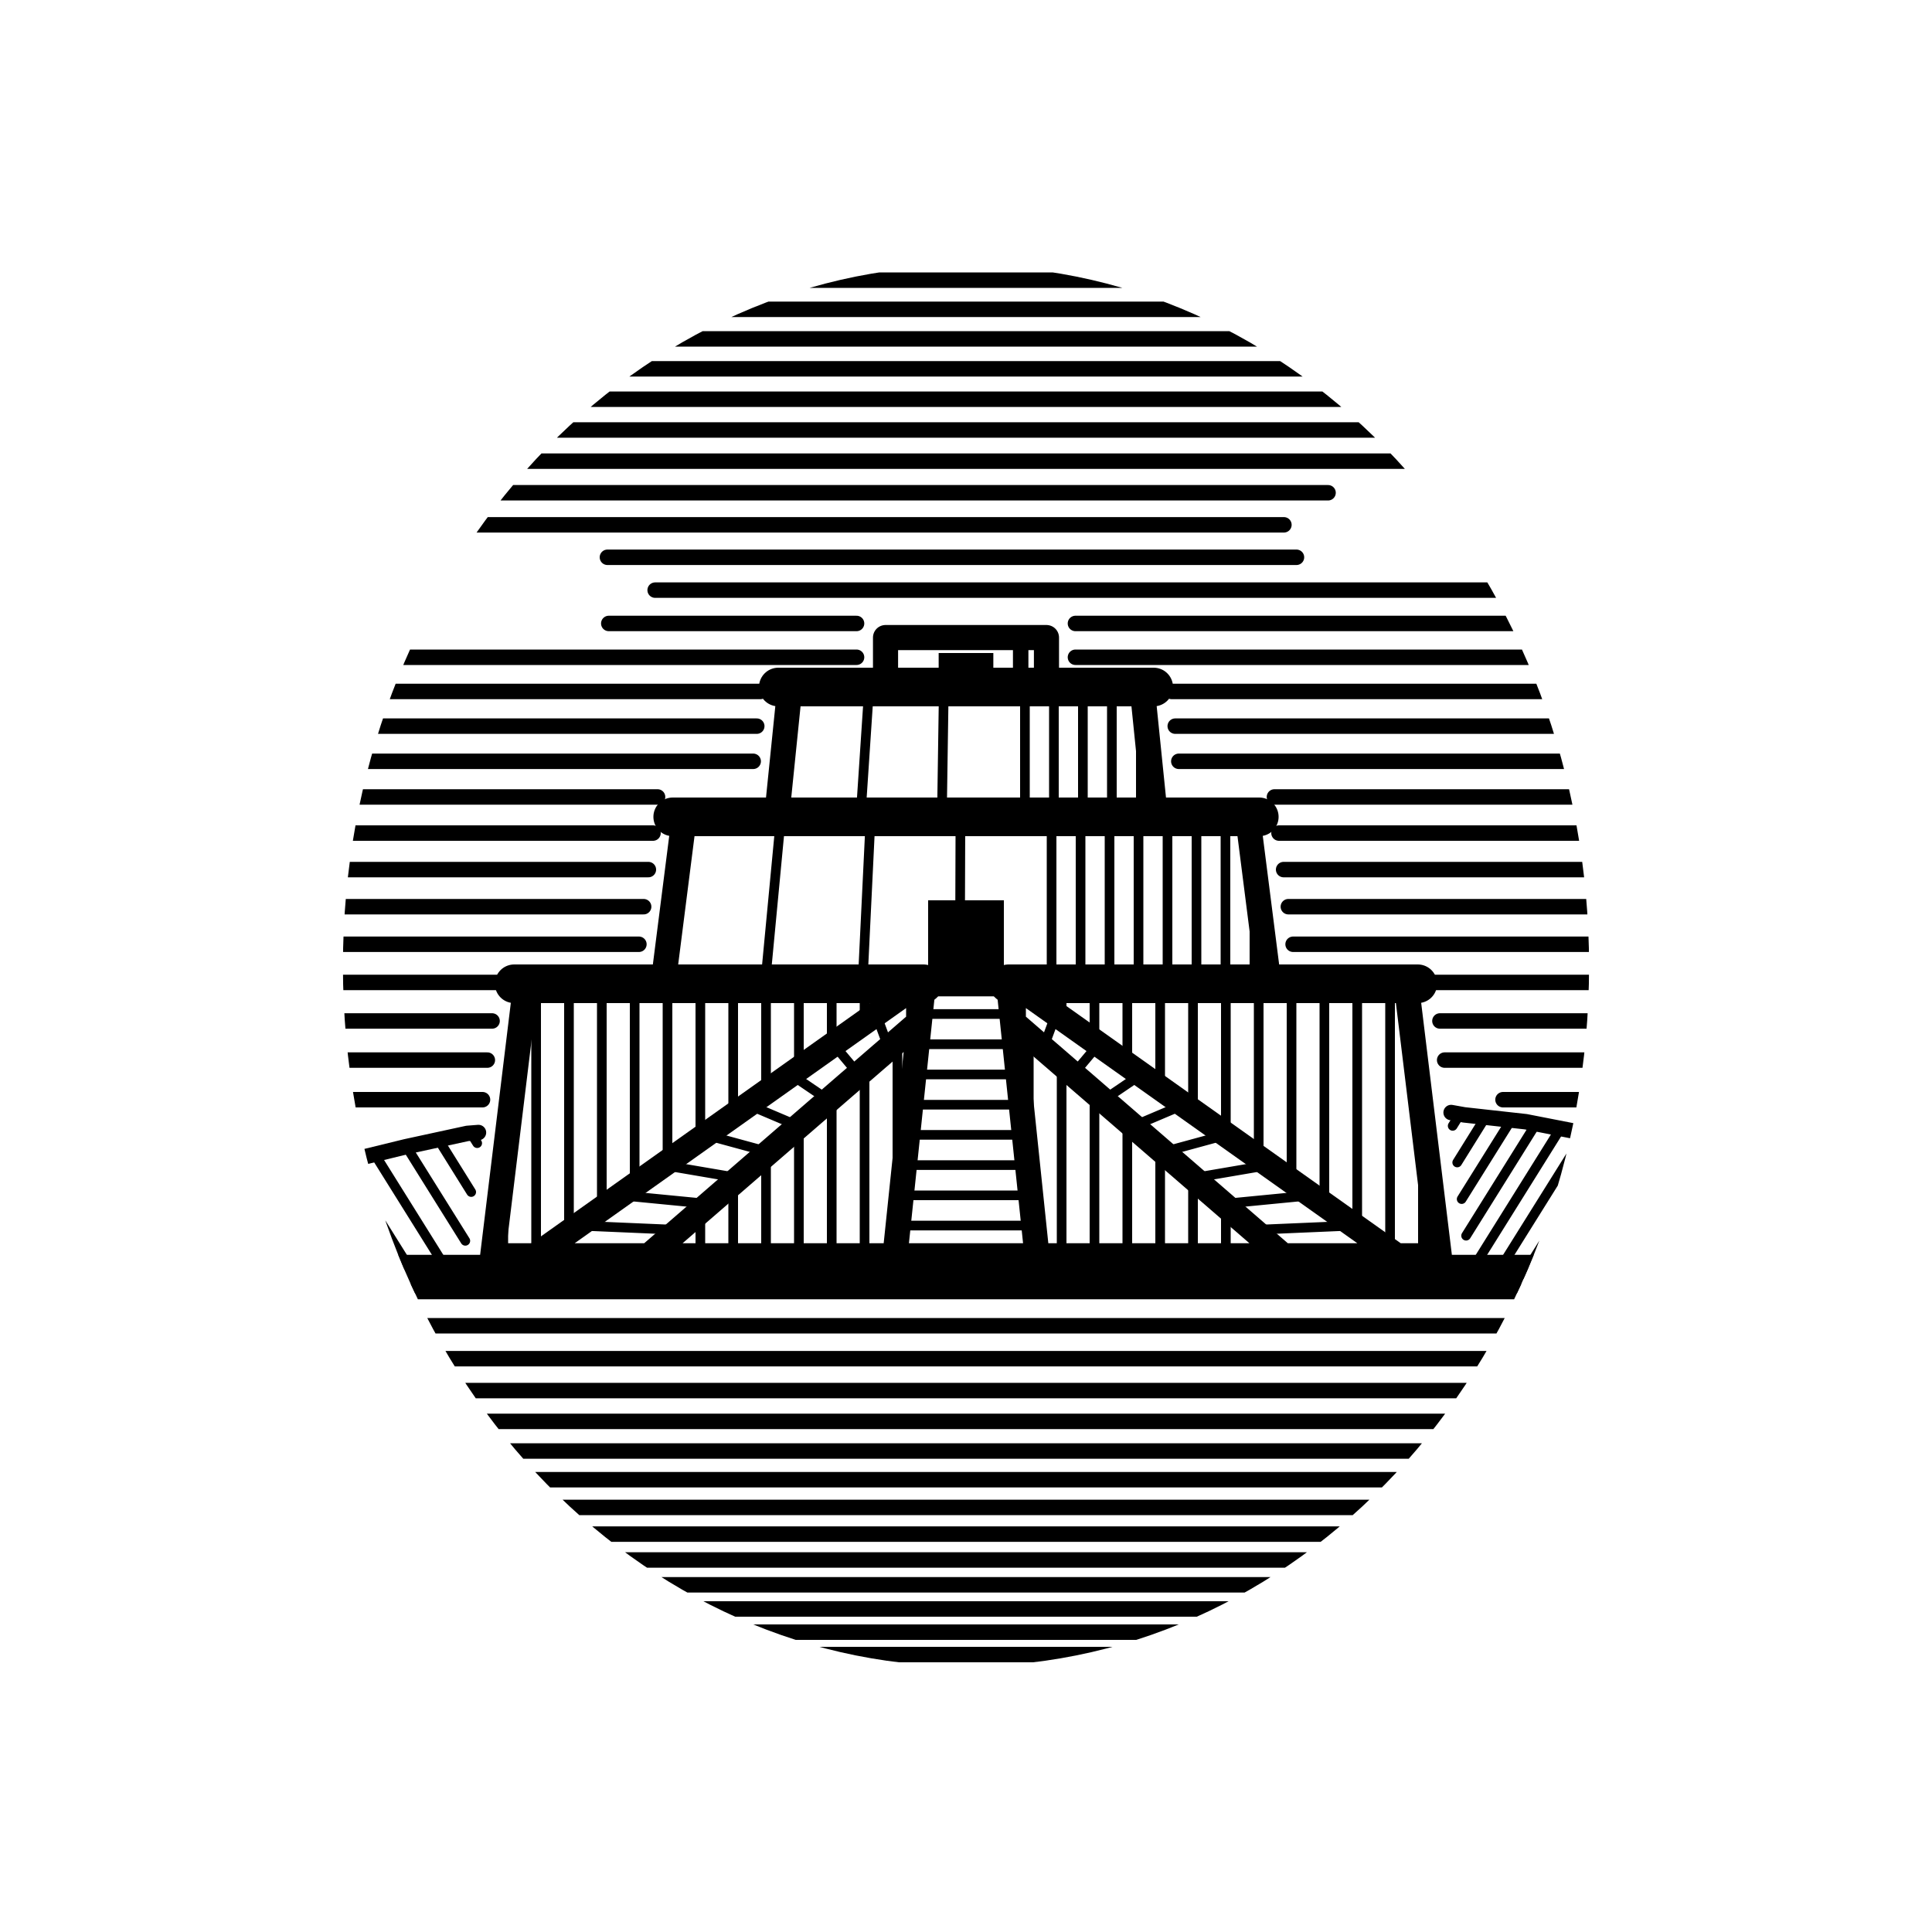
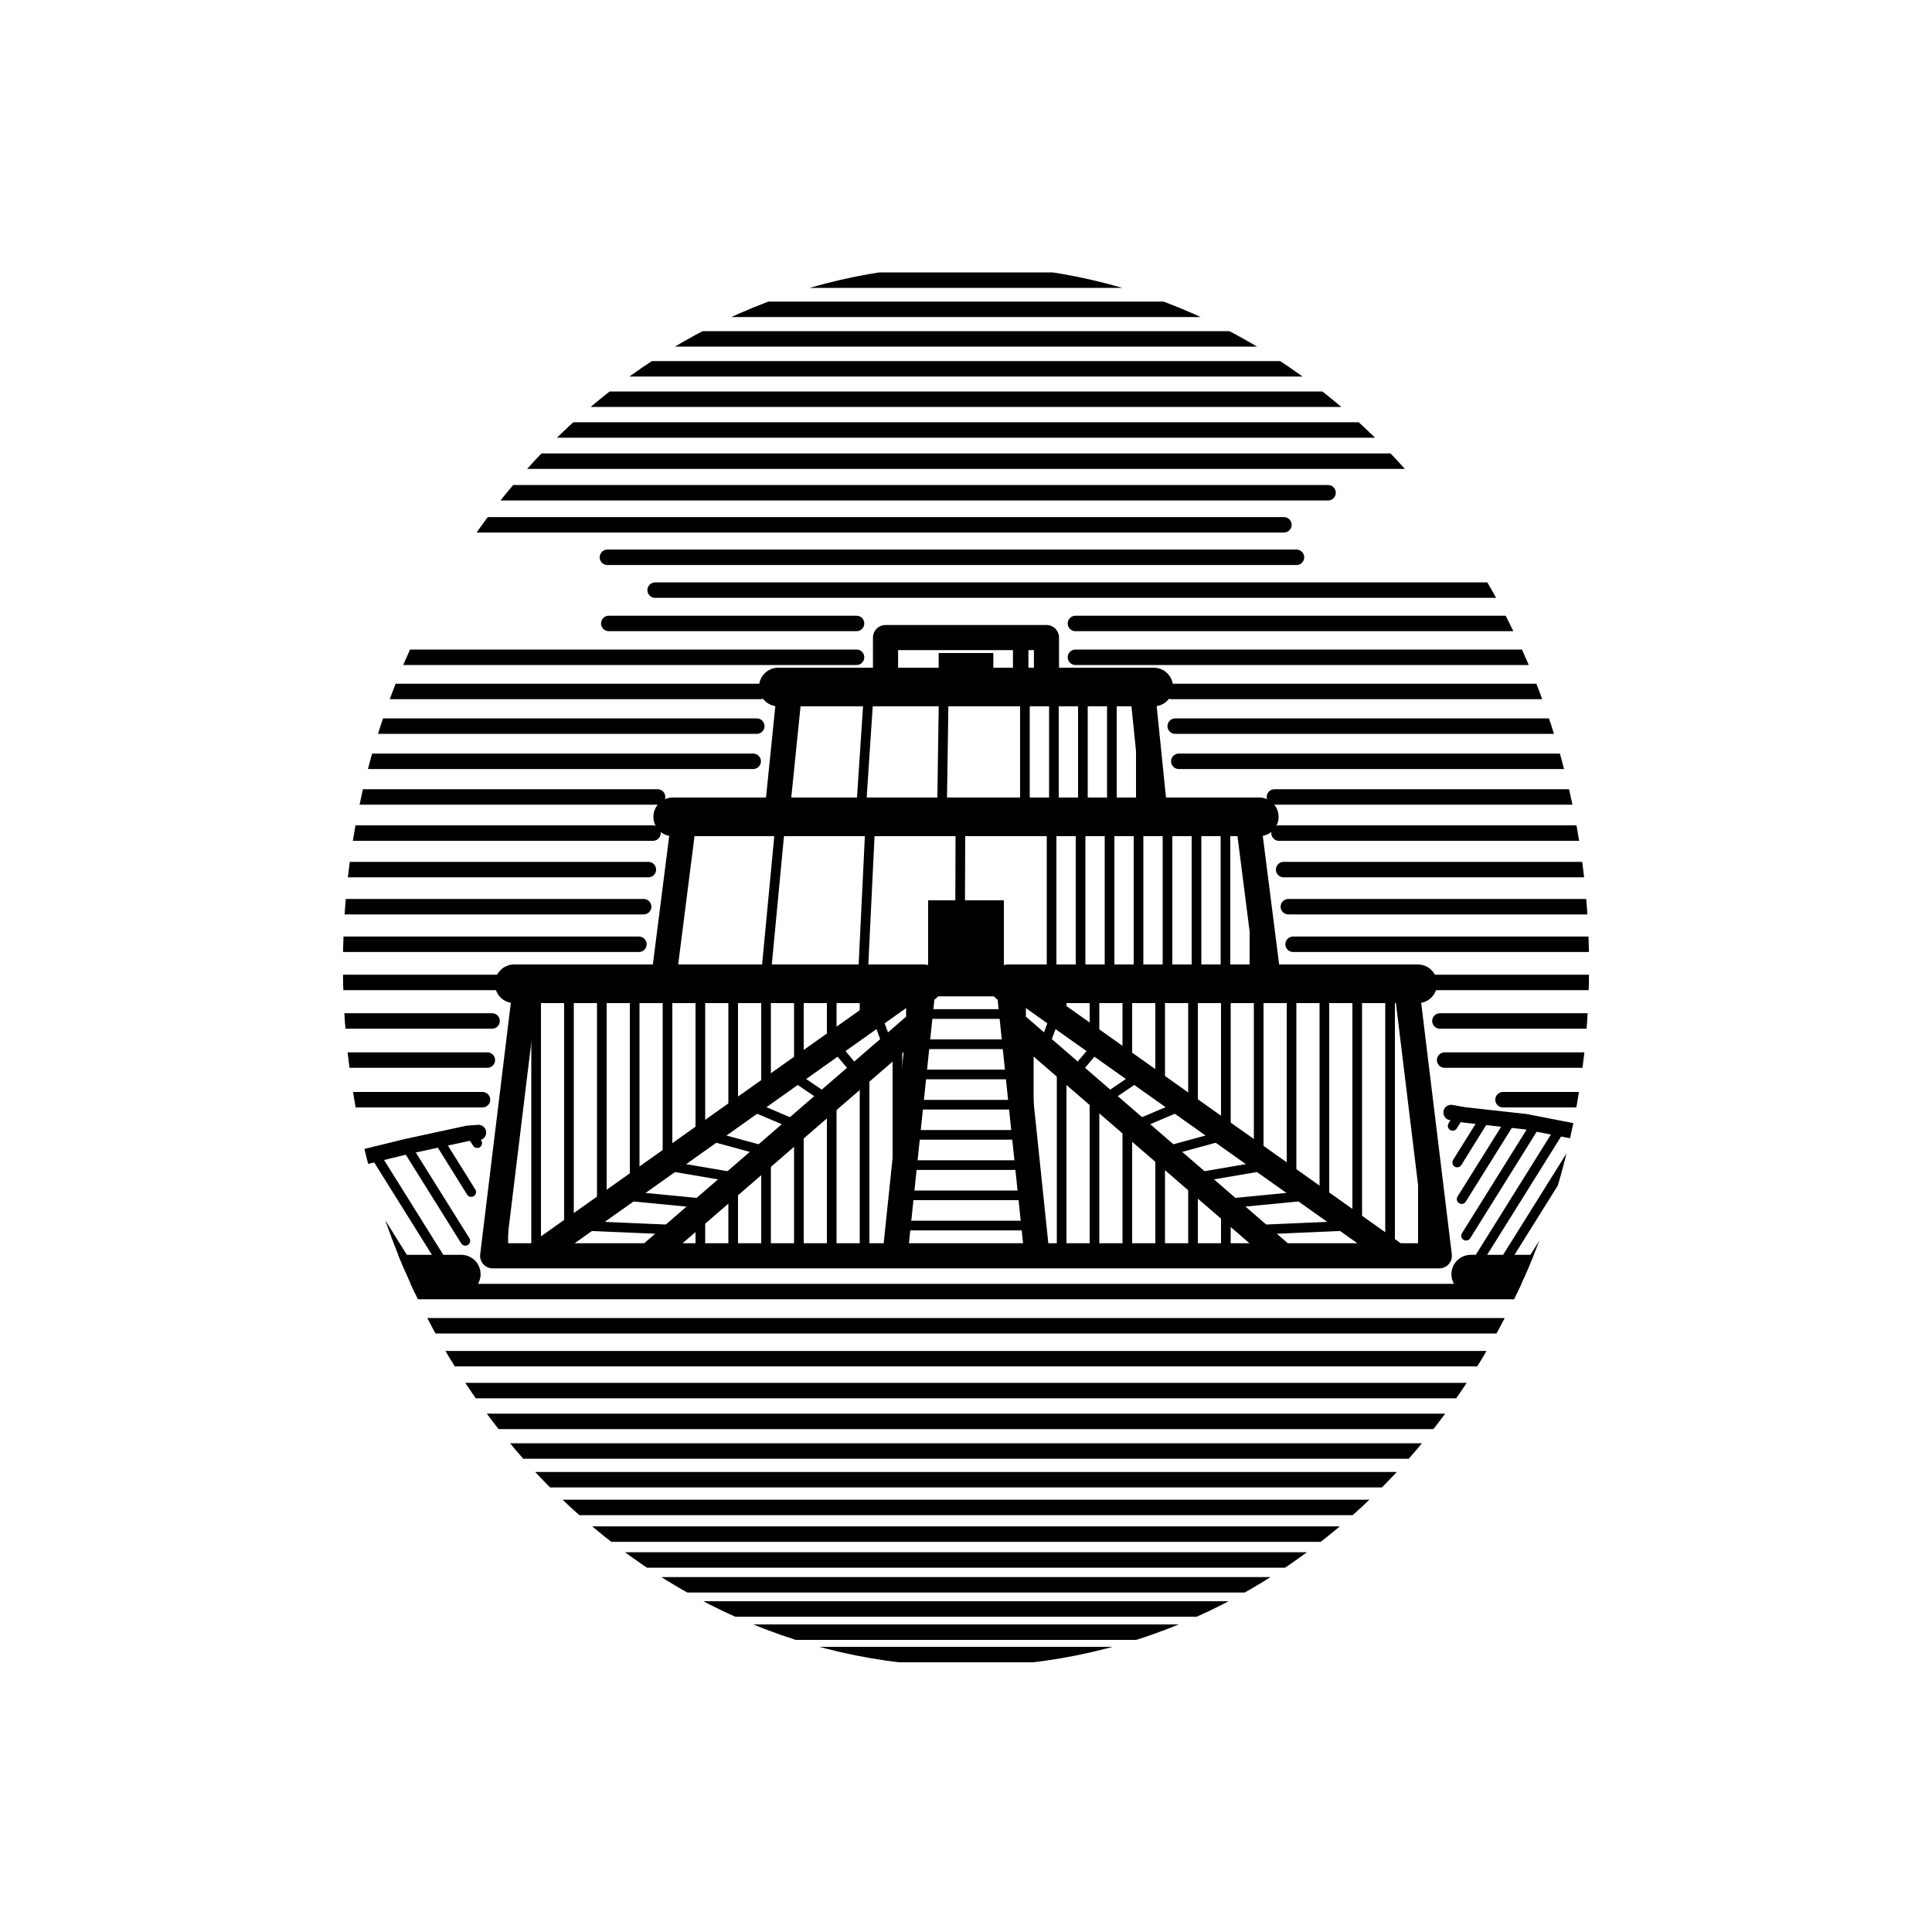
<svg xmlns="http://www.w3.org/2000/svg" viewBox="0 0 200 200">
  <defs>
    <clipPath id="w">
      <path d="M35.5 100A64.5 72.5 0 1 1 164.5 100A64.5 72.5 0 1 1 35.5 100Z" />
    </clipPath>
  </defs>
  <g clip-path="url(#w)" fill="none" stroke="#000" stroke-linecap="round" stroke-linejoin="round">
    <path d="M96.08 93.2L103.92 93.2L103.92 101.84L96.08 101.84ZM97.17 67.6L102.83 67.6L102.83 71.12L97.17 71.12Z" fill="#000" stroke="none" />
    <path d="M48.75 117.3L49.4 118.34M45.4 117.98L48.78 123.4M42.07 118.69L48.17 128.45M38.8 119.49L46.55 131.9M35.52 120.29L42.78 131.9M35.5 126.3L39 131.9M150.38 116.55L151.14 115.33M150.85 120.34L153.77 115.65M151.31 124.13L156.42 115.95M151.77 127.92L159.01 116.32M152.23 131.71L161.53 116.82M154.94 131.9L164.06 117.31M157.77 131.9L164.5 121.13M160.6 131.9L164.5 125.66M163.43 131.9L164.5 130.19M147.3 116.64L147.3 129.4M143.9 102.44L143.9 129.4M140.5 102.44L140.5 127.1M137.1 102.44L137.1 124.69M133.7 102.44L133.7 122.27M130.3 102.44L130.3 119.86M130.3 127.81L130.3 129.4M126.9 102.44L126.9 117.45M126.9 124.87L126.9 129.4M123.5 102.44L123.5 115.04M123.5 121.93L123.5 129.4M120.1 102.44L120.1 112.62M120.1 118.99L120.1 129.4M116.7 102.44L116.7 110.21M116.7 116.05L116.7 129.4M113.3 102.44L113.3 107.8M113.3 113.11L113.3 129.4M109.9 102.44L109.9 105.39M109.9 110.17L109.9 129.4M106.5 102.44L106.5 102.98M106.5 107.22L106.5 121.86M92.9 102.44L92.9 103.4M92.9 107.74L92.9 127.61M89.5 102.44L89.5 105.81M89.5 110.68L89.5 129.4M86.1 102.44L86.1 108.23M86.1 113.63L86.1 129.4M82.7 102.44L82.7 110.64M82.7 116.57L82.7 129.4M79.3 102.44L79.3 113.05M79.3 119.51L79.3 129.4M75.9 102.44L75.9 115.46M75.9 122.45L75.9 129.4M72.5 102.44L72.5 117.87M72.5 125.39L72.5 129.4M69.1 102.44L69.1 120.29M69.1 128.33L69.1 129.4M65.7 102.44L65.7 122.7M62.3 102.44L62.3 125.11M58.9 102.44L58.9 127.52M55.5 102.44L55.5 129.4M52.1 121.57L52.1 129.4M129.86 90.53L129.86 101.34M126.86 85.06L126.86 101.34M123.86 85.06L123.86 101.34M120.86 85.06L120.86 101.34M117.86 85.06L117.86 101.34M114.86 85.06L114.86 101.34M111.86 85.06L111.86 101.34M108.86 85.06L108.86 101.34M79.3 100.84L80.75 85.56M89.34 100.84L90.08 85.56M99.37 100.84L99.42 85.56M118.1 71.62L118.1 84.06M115.1 71.62L115.1 84.06M112.1 71.62L112.1 84.06M109.1 71.62L109.1 84.06M106.1 71.62L106.1 84.06M89.15 83.56L89.91 72.12M97.52 83.56L97.69 72.12M94.18 126.87L105.82 126.87M94.5 123.74L105.5 123.74M94.83 120.61L105.17 120.61M95.16 117.48L104.84 117.48M95.48 114.36L104.52 114.36M95.81 111.23L104.19 111.23M96.14 108.1L103.86 108.1M96.46 104.97L103.54 104.97M59.82 126.87L70.27 127.32M64.23 123.74L73.38 124.63M68.64 120.61L76.48 121.95M73.05 117.48L79.58 119.26M77.46 114.36L82.69 116.58M81.87 111.23L85.79 113.89M86.28 108.1L88.89 111.21M90.69 104.97L92 108.52M140.18 126.87L129.73 127.32M135.77 123.74L126.62 124.63M131.36 120.61L123.52 121.95M126.95 117.48L120.42 119.26M122.54 114.36L117.31 116.58M118.13 111.23L114.21 113.89M113.72 108.1L111.11 111.21M109.31 104.97L108 108.52" stroke-width="1" />
    <path d="M35.5 29L164.5 29M35.5 32.02L164.5 32.02M35.5 35.08L164.5 35.08M35.5 38.18L164.5 38.18M35.5 41.33L164.5 41.33M35.5 44.51L164.5 44.51M35.5 47.74L164.5 47.74M35.5 51.01L137.48 51.01M154.52 51.01L164.5 51.01M35.5 54.33L132.91 54.33M159.09 54.33L164.5 54.33M35.5 57.69L41.12 57.69M62.88 57.69L134.21 57.69M157.79 57.69L164.5 57.69M35.5 61.09L36.18 61.09M67.82 61.09L164.5 61.09M35.5 64.54L40.98 64.54M63.02 64.54L88.67 64.54M111.33 64.54L164.5 64.54M35.5 68.04L88.67 68.04M111.33 68.04L164.5 68.04M35.5 71.58L78.71 71.58M121.29 71.58L164.5 71.58M35.5 75.17L78.34 75.17M121.66 75.17L164.5 75.17M35.5 78.81L77.97 78.81M122.03 78.81L164.5 78.81M35.5 82.5L68.07 82.5M131.93 82.5L164.5 82.5M35.5 86.24L67.6 86.24M132.4 86.24L164.5 86.24M35.5 90.02L67.12 90.02M132.88 90.02L164.5 90.02M35.5 93.86L66.63 93.86M133.37 93.86L164.5 93.86M35.5 97.75L66.14 97.75M133.86 97.75L164.5 97.75M35.5 101.7L51.43 101.7M148.57 101.7L164.5 101.7M35.5 105.69L50.94 105.69M149.06 105.69L164.5 105.69M35.5 109.74L50.45 109.74M149.55 109.74L164.5 109.74M35.5 113.84L49.95 113.84M155.59 113.84L164.5 113.84M35.5 118L36.49 118M35.5 120.3L42.01 118.71L48.38 117.33L49.53 117.24M150.22 115.17L151.56 115.41L157.95 116.12L164.5 117.4M35.5 133.7L164.5 133.7M35.5 137.24L164.5 137.24M35.5 140.65L164.5 140.65M35.5 143.95L164.5 143.95M35.5 147.14L164.5 147.14M35.5 150.21L164.5 150.21M35.5 153.18L164.5 153.18M35.5 156.05L164.5 156.05M35.5 158.81L164.5 158.81M35.5 161.49L164.5 161.49M35.5 164.06L164.5 164.06M35.5 166.56L164.5 166.56M35.5 168.96L164.5 168.96M35.5 171.28L164.5 171.28M105.66 66L105.66 71.12" stroke-width="1.6" />
    <path d="M51 130L54.43 101.84L68.64 101.84L95.1 101.84L95.59 101.84M104.41 101.84L104.9 101.84L131.36 101.84L145.57 101.84L149 130L144.59 130L132.83 130L107.35 130L92.65 130L67.17 130L55.41 130L51 130M68.64 101.84L70.84 84.56L80.4 84.56L119.6 84.56L129.16 84.56L131.36 101.84L104.9 101.84L104.41 101.84M95.59 101.84L95.1 101.84L68.64 101.84M80.4 84.56L81.77 71.12L91.67 71.12L108.33 71.12L118.23 71.12L119.6 84.56L80.4 84.56M92.65 130L107.35 130L104.41 101.84L95.59 101.84ZM55.41 130L67.17 130L95.1 105.84L95.1 101.84ZM144.59 130L132.83 130L104.9 105.84L104.9 101.84ZM91.67 66L108.33 66L108.33 71.12L91.67 71.12Z" stroke-width="2.6" />
-     <path d="M53.23 101.84L68.64 101.84L95.1 101.84L95.59 101.84M104.41 101.84L104.9 101.84L131.36 101.84L146.77 101.84M69.64 84.56L80.4 84.56L119.6 84.56L130.36 84.56M80.57 71.12L91.67 71.12L108.33 71.12L119.43 71.12M35.5 131.9L164.5 131.9" stroke-width="4" />
+     <path d="M35.5 131.9L47.75 131.9M152.25 131.9L164.5 131.9M53.23 101.84L68.64 101.84L95.1 101.84L95.59 101.84M104.41 101.84L104.9 101.84L131.36 101.84L146.77 101.84M69.64 84.56L80.4 84.56L119.6 84.56L130.36 84.56M80.57 71.12L91.67 71.12L108.33 71.12L119.43 71.12" stroke-width="4" />
  </g>
</svg>
